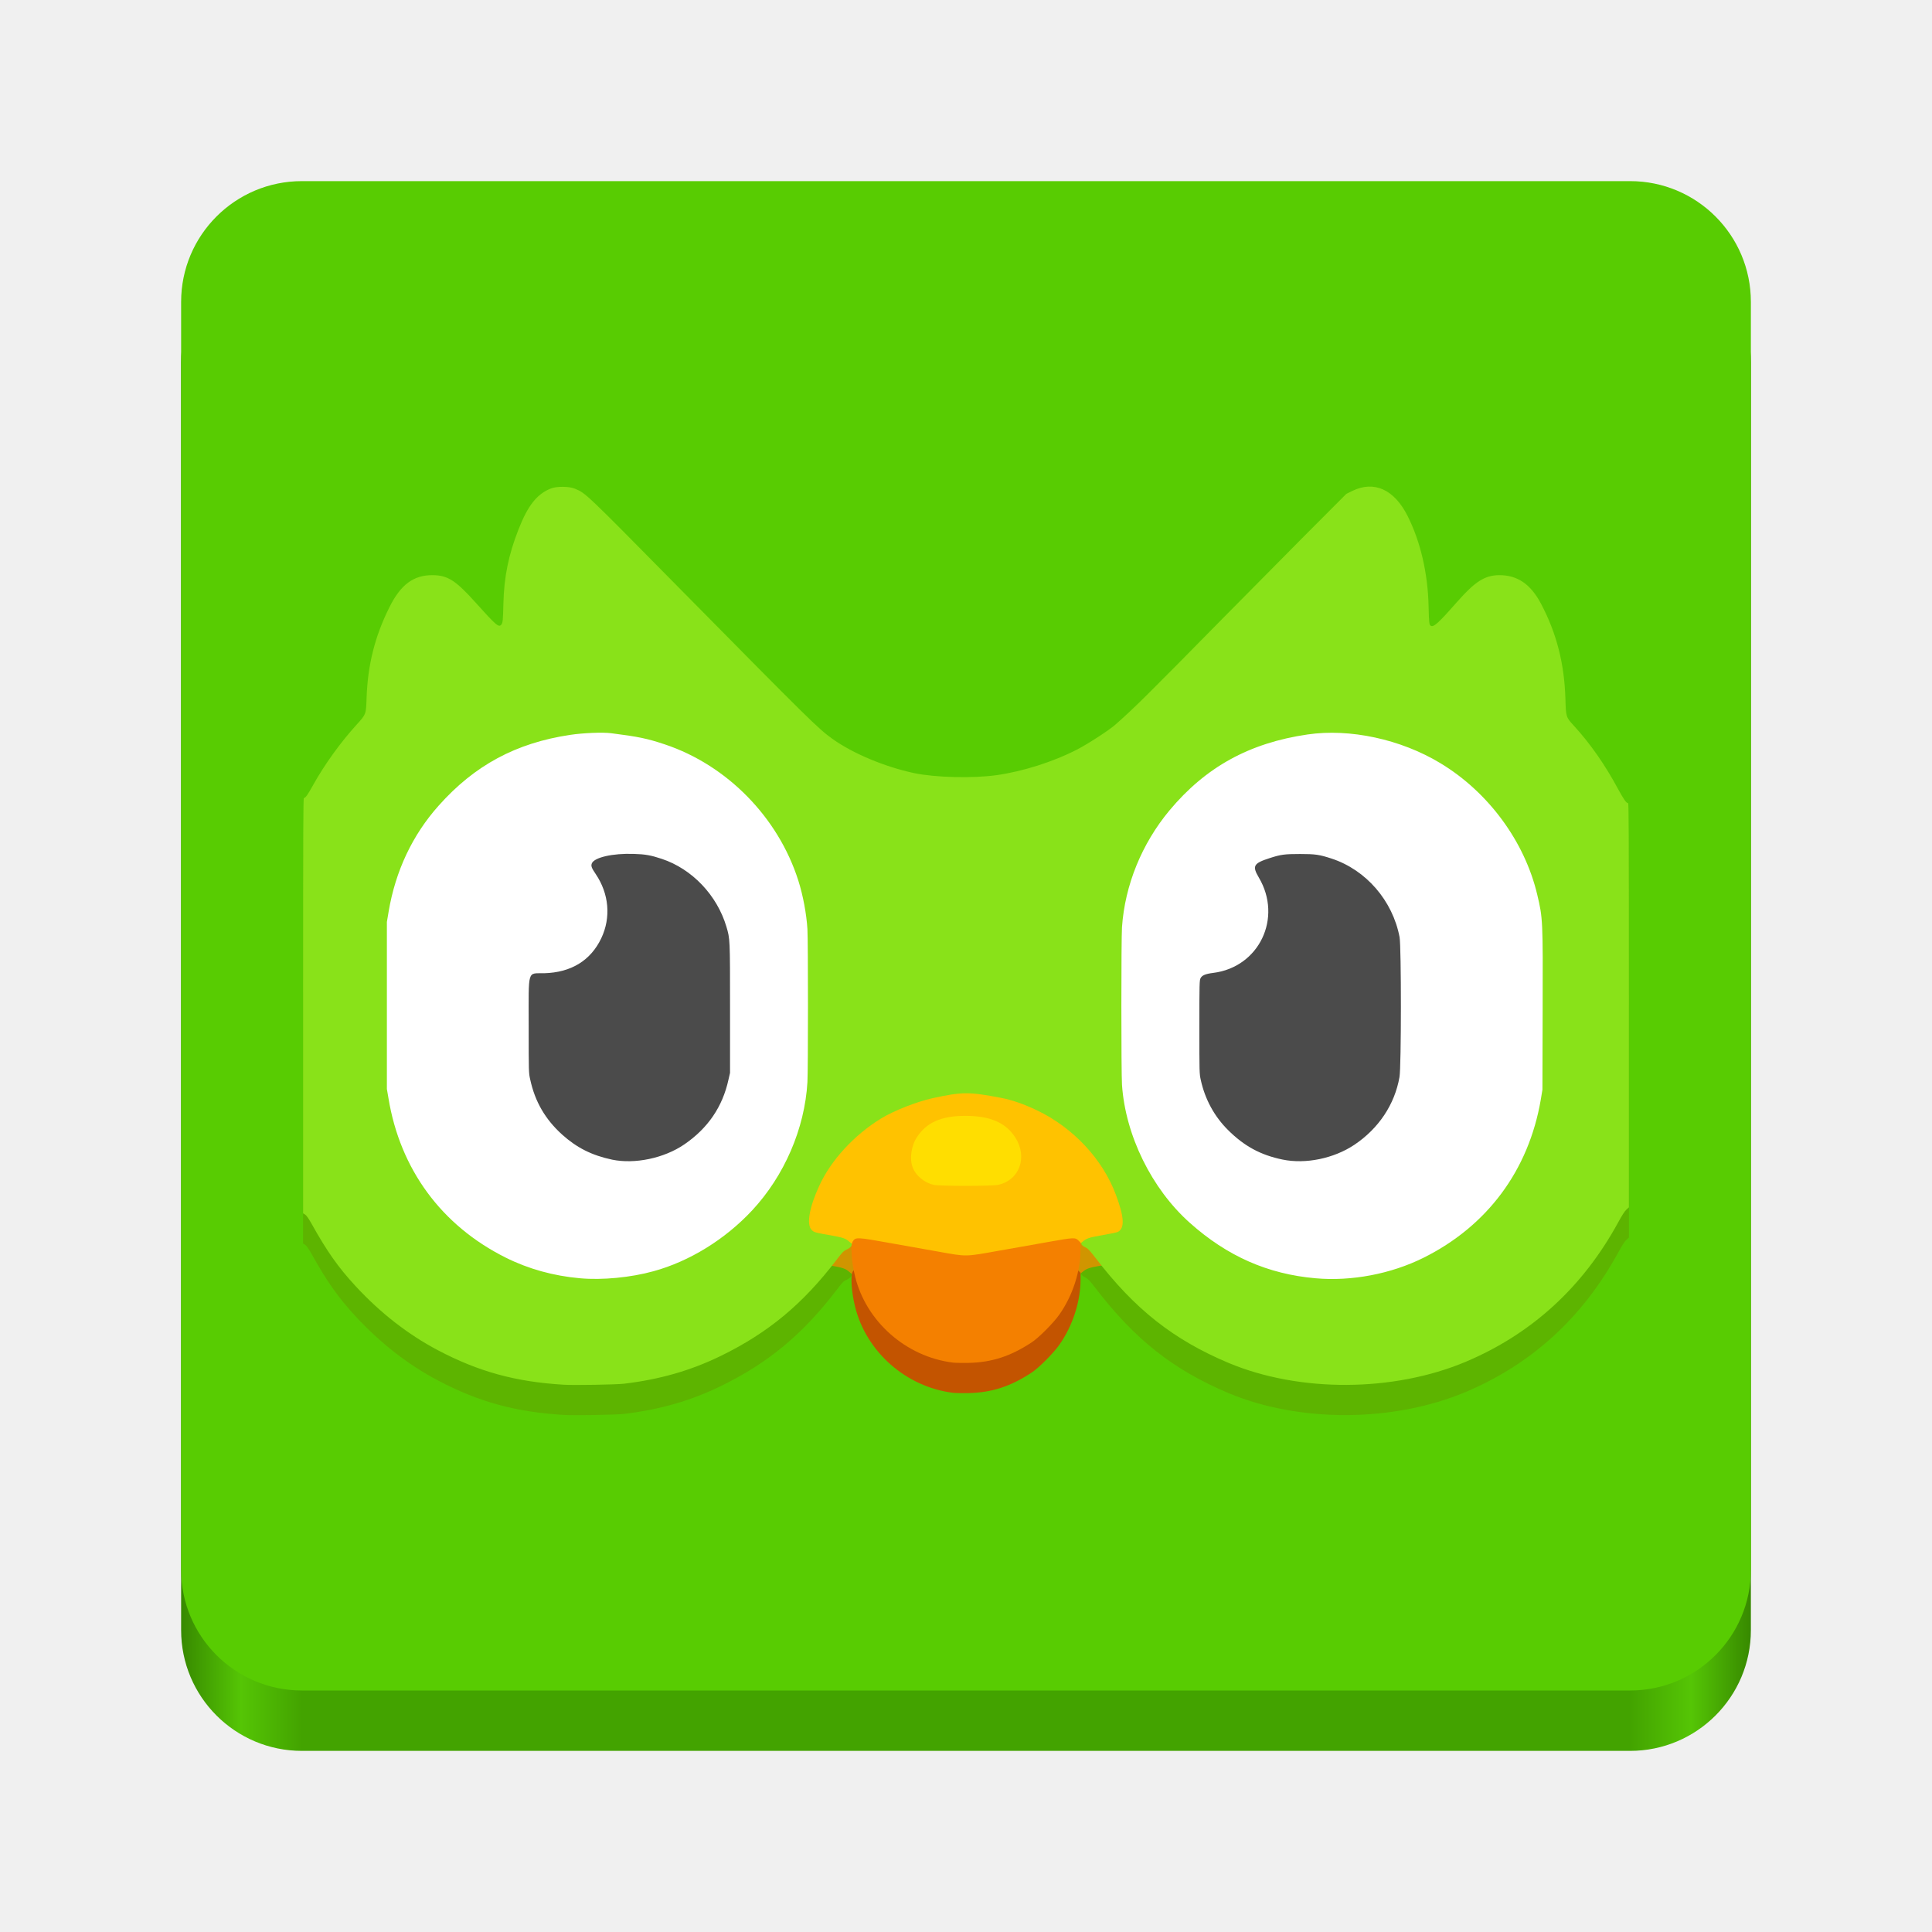
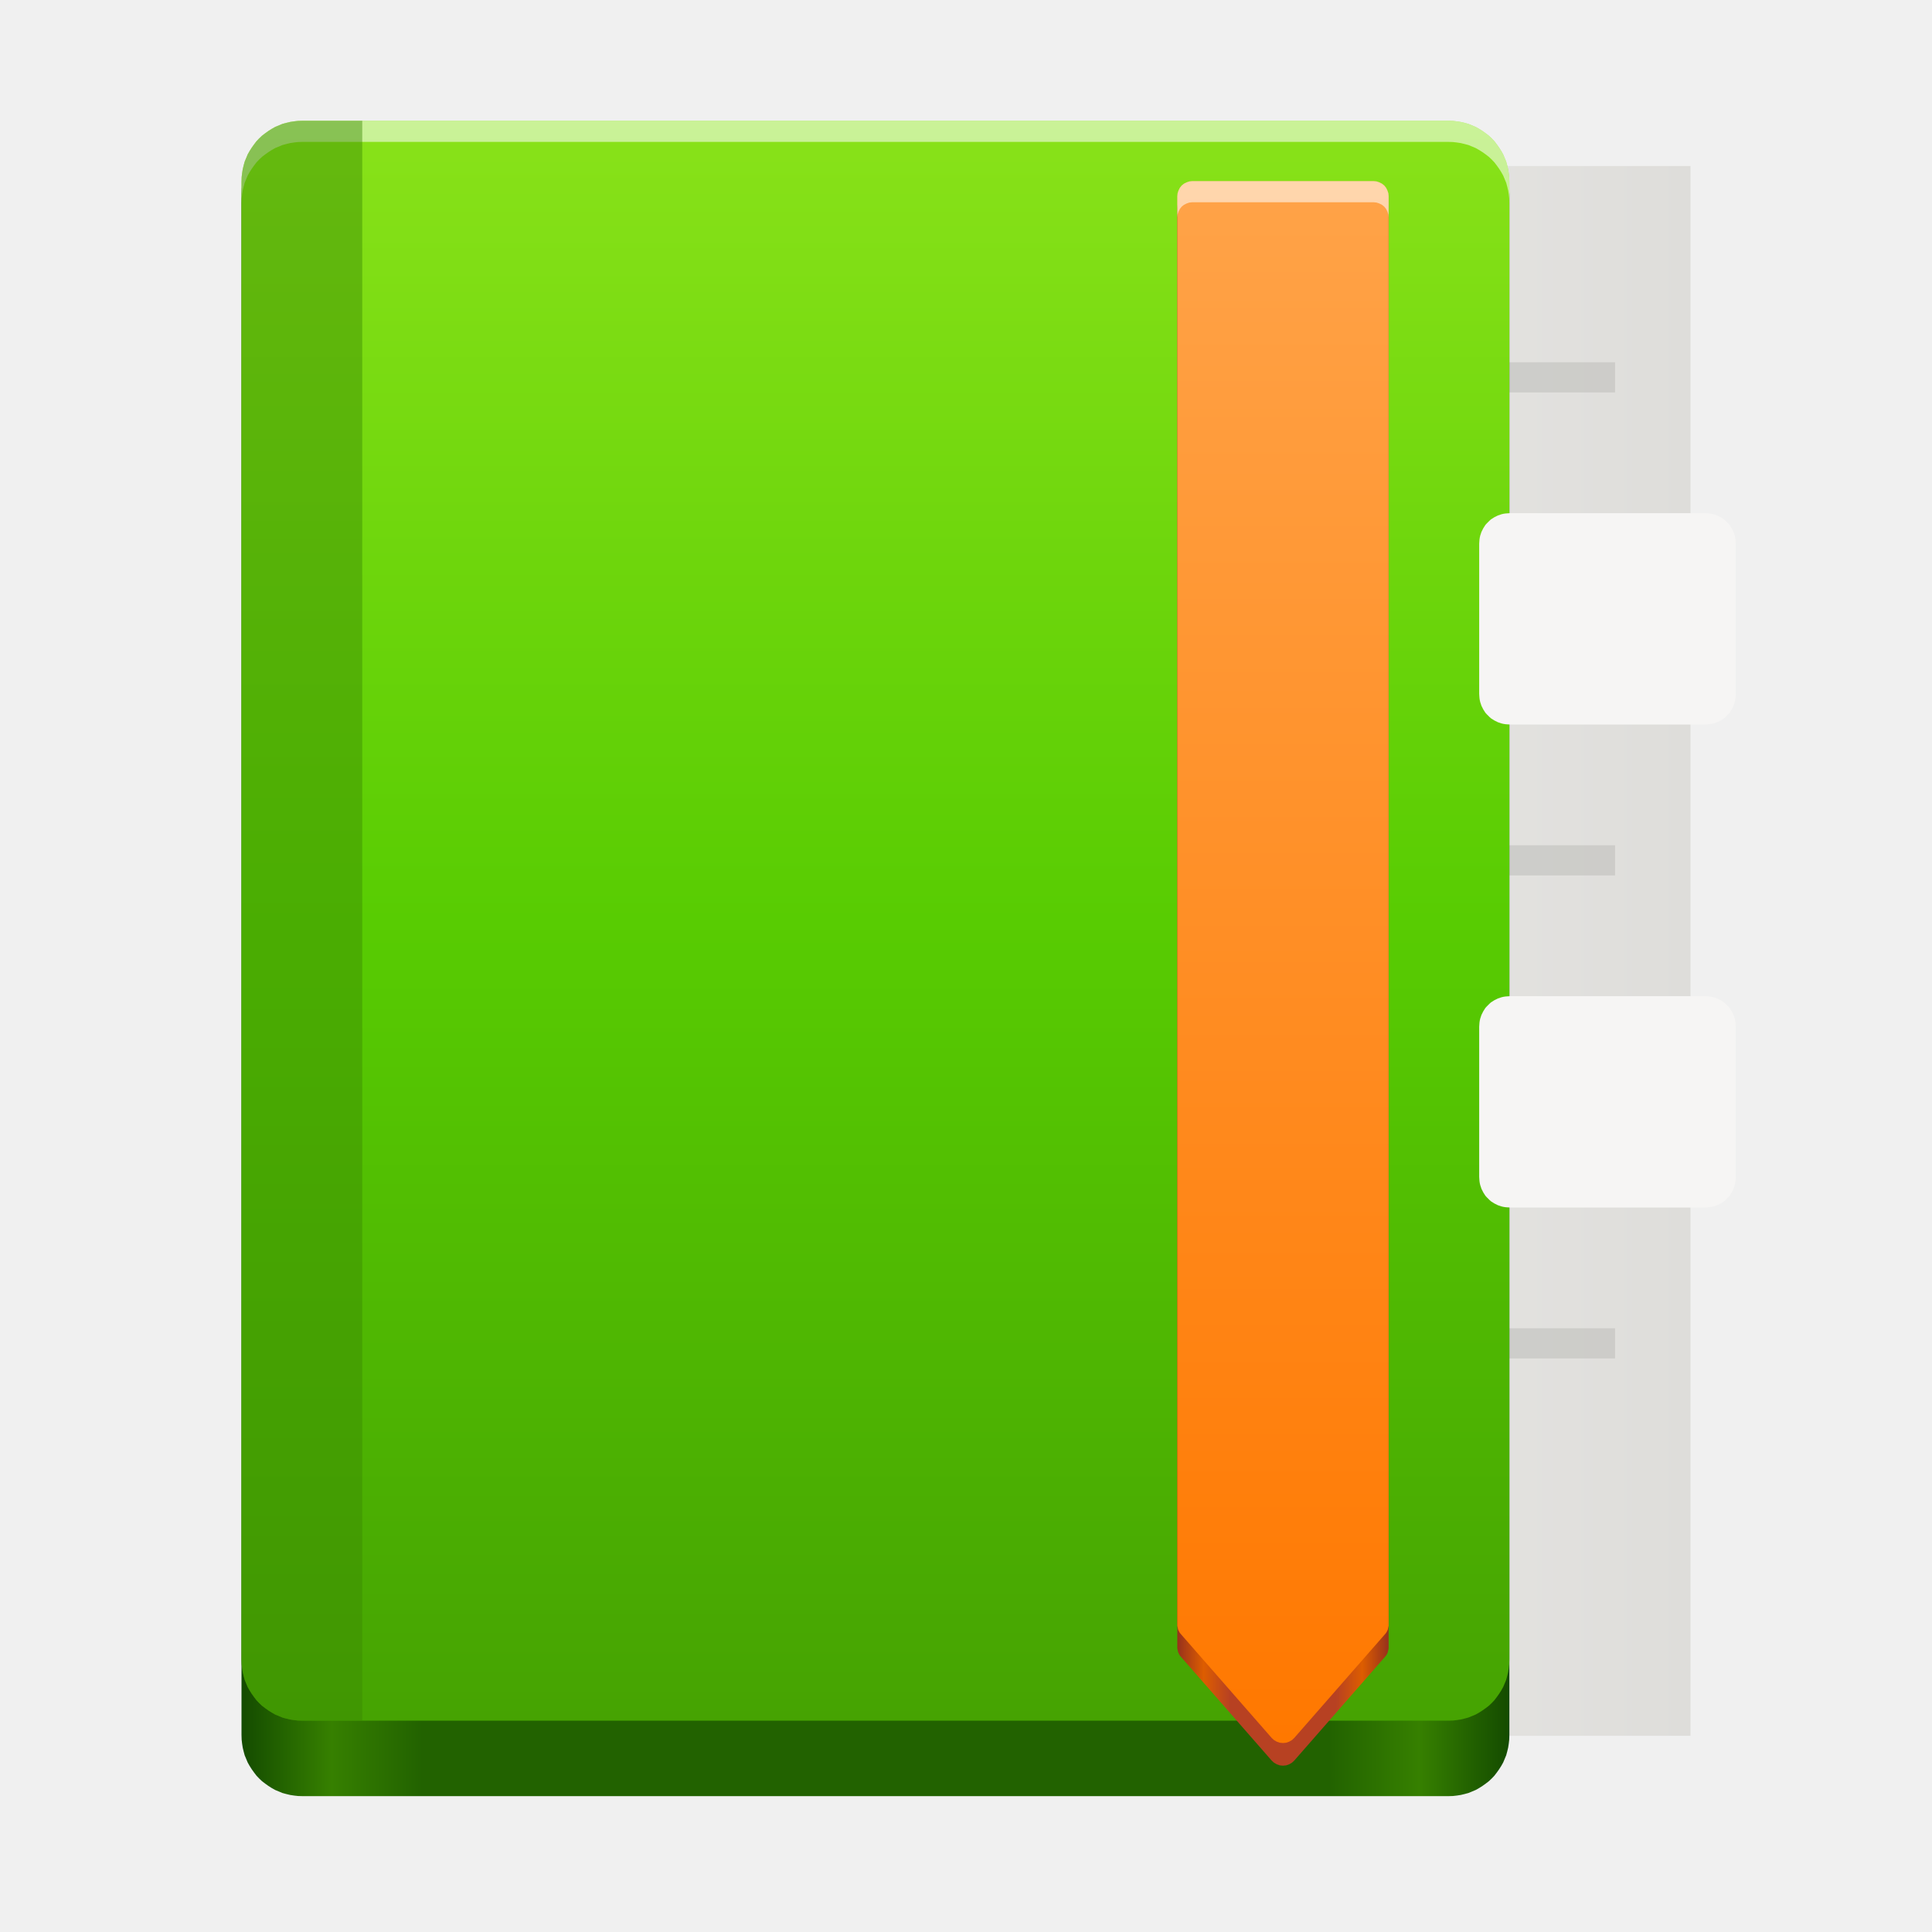
<svg xmlns="http://www.w3.org/2000/svg" width="128" height="128" viewBox="0 0 128 128">
  <defs>
-     <linearGradient id="g1" gradientUnits="userSpaceOnUse" x1="12" y1="0" x2="116" y2="0">
-       <stop offset="0" stop-color="#378900" />
-       <stop offset="0.038" stop-color="#55c505" />
-       <stop offset="0.077" stop-color="#43a300" />
-       <stop offset="0.923" stop-color="#43a300" />
-       <stop offset="0.962" stop-color="#55c505" />
-       <stop offset="1" stop-color="#378900" />
+     <linearGradient id="g1" gradientUnits="userSpaceOnUse" x1="16" y1="0" x2="112" y2="0">
+       <stop offset="0" stop-color="#ffffff" />
+       <stop offset="1" stop-color="#deddda" />
+     </linearGradient>
+     <linearGradient id="g2" gradientUnits="userSpaceOnUse" x1="16" y1="0" x2="100" y2="0">
+       <stop offset="0" stop-color="#144b00" />
+       <stop offset="0.071" stop-color="#368000" />
+       <stop offset="0.143" stop-color="#226200" />
+       <stop offset="0.857" stop-color="#226200" />
+       <stop offset="0.929" stop-color="#368000" />
+       <stop offset="1" stop-color="#144b00" />
+     </linearGradient>
+     <linearGradient id="g3" gradientUnits="userSpaceOnUse" x1="0" y1="8" x2="0" y2="114">
+       <stop offset="0" stop-color="#89e219" />
+       <stop offset="0.5" stop-color="#58cc02" />
+       <stop offset="1" stop-color="#46a302" />
+     </linearGradient>
+     <linearGradient id="g4" gradientUnits="userSpaceOnUse" x1="78" y1="0" x2="92" y2="0">
+       <stop offset="0" stop-color="#97311c" />
+       <stop offset="0.125" stop-color="#dd5d00" />
+       <stop offset="0.25" stop-color="#b74122" />
+       <stop offset="0.75" stop-color="#b74122" />
+       <stop offset="0.875" stop-color="#dd5d00" />
+       <stop offset="1" stop-color="#97311c" />
+     </linearGradient>
+     <linearGradient id="g5" gradientUnits="userSpaceOnUse" x1="0" y1="12" x2="0" y2="115.481">
+       <stop offset="0" stop-color="#ffa348" />
+       <stop offset="1" stop-color="#ff7800" />
    </linearGradient>
  </defs>
-   <g id="plate">
-     <path id="plate-chin" d="M20 16H108A8 8 0 0 1 116 24V108A8 8 0 0 1 108 116H20A8 8 0 0 1 12 108V24A8 8 0 0 1 20 16Z" fill="url(#g1)" />
-     <path id="plate-face" d="M20 12H108A8 8 0 0 1 116 20V104A8 8 0 0 1 108 112H20A8 8 0 0 1 12 104V20A8 8 0 0 1 20 12Z" fill="#58cc02" />
-   </g>
-   <g id="mark">
-     <path id="mark-0-side" d="M37.367 93.743C34.155 93.551 31.712 92.879 29.001 91.451C27.018 90.401 25.213 88.994 23.566 87.217C22.413 85.968 21.672 84.925 20.629 83.052C20.444 82.722 20.306 82.53 20.217 82.468L20.08 82.386L20.08 68.627C20.08 57.228 20.087 54.867 20.135 54.867C20.238 54.867 20.368 54.689 20.746 54.009C21.507 52.644 22.571 51.168 23.635 50.002C24.252 49.322 24.252 49.322 24.287 48.245C24.362 46.049 24.836 44.162 25.796 42.24C26.544 40.73 27.395 40.099 28.658 40.106C29.66 40.113 30.188 40.449 31.506 41.918C32.892 43.462 33.043 43.585 33.215 43.379C33.311 43.256 33.325 43.098 33.352 41.979C33.393 40.23 33.695 38.734 34.354 37.073C34.972 35.488 35.576 34.726 36.502 34.362C36.886 34.211 37.71 34.218 38.087 34.376C38.815 34.685 38.691 34.561 45.08 41.039C53.658 49.734 54.2 50.269 55.147 50.949C56.506 51.923 58.627 52.808 60.562 53.22C61.969 53.515 64.432 53.577 66.018 53.357C67.768 53.11 69.785 52.472 71.377 51.649C72.105 51.271 73.477 50.379 73.889 50.015C75.152 48.904 75.92 48.142 81.074 42.906C82.405 41.554 84.78 39.159 86.344 37.581L89.199 34.719L89.59 34.527C91.038 33.82 92.376 34.424 93.262 36.194C94.113 37.883 94.6 39.989 94.648 42.172C94.675 43.311 94.689 43.4 94.799 43.462C94.991 43.565 95.32 43.263 96.563 41.849C97.729 40.525 98.381 40.113 99.321 40.106C100.536 40.099 101.414 40.703 102.101 42.007C103.13 43.956 103.645 45.98 103.713 48.307C103.748 49.508 103.748 49.508 104.283 50.091C105.367 51.278 106.335 52.664 107.199 54.27C107.577 54.963 107.748 55.21 107.865 55.21C107.913 55.21 107.92 57.578 107.92 68.599L107.92 81.988L107.748 82.146C107.639 82.242 107.453 82.537 107.213 82.976C104.873 87.272 101.483 90.374 97.112 92.22C92.322 94.237 86.09 94.265 81.39 92.295C77.725 90.751 75.165 88.727 72.551 85.302C72.235 84.891 72.084 84.726 71.954 84.664C71.693 84.527 71.631 84.472 71.631 84.314C71.631 84.005 71.851 83.882 72.66 83.731C73.957 83.498 74.047 83.463 74.177 83.216C74.287 83.017 74.253 82.695 74.06 82.043C73.1 78.79 70.897 76.477 67.617 75.269C66.505 74.858 65.112 74.631 63.89 74.652C62.353 74.686 60.644 75.132 59.045 75.908C56.458 77.164 54.303 79.847 53.816 82.413C53.631 83.374 53.713 83.443 55.25 83.717C56.184 83.875 56.383 83.978 56.438 84.307C56.472 84.52 56.376 84.65 56.088 84.788C55.882 84.884 55.806 84.966 55.408 85.488C53.171 88.411 50.893 90.298 47.763 91.829C45.766 92.803 43.714 93.393 41.34 93.675C40.812 93.736 38.019 93.784 37.367 93.743M40.606 86.435C43.083 86.222 45.108 85.522 47.18 84.177C50.666 81.912 52.993 77.891 53.233 73.698C53.288 72.84 53.288 64.399 53.24 63.555C53.178 62.553 52.945 61.325 52.636 60.337C51.318 56.199 48.12 52.939 44.051 51.573C42.877 51.182 42.287 51.059 40.496 50.832C39.178 50.667 36.948 50.969 35.157 51.553C30.326 53.138 26.874 57.221 26.009 62.395L25.893 63.082L25.893 68.62L25.893 74.151L25.989 74.748C26.682 78.982 28.939 82.393 32.405 84.458C34.141 85.488 35.479 85.982 37.346 86.284C38.52 86.476 39.576 86.524 40.606 86.435M89.309 86.435C91.148 86.277 92.781 85.838 94.298 85.083C98.429 83.024 101.023 79.497 101.819 74.858L101.936 74.192L101.95 68.935C101.963 63.487 101.956 63.274 101.785 62.224C101.119 58.285 98.8 54.854 95.417 52.815C92.809 51.237 89.426 50.51 86.626 50.914C83.448 51.381 81.081 52.472 78.885 54.476C76.449 56.713 74.822 60.096 74.596 63.425C74.541 64.207 74.541 73.06 74.596 73.87C74.781 76.663 75.996 79.572 77.903 81.789C79.55 83.71 82.055 85.289 84.526 85.968C86.035 86.38 87.882 86.558 89.309 86.435" fill="#5db400" fill-rule="evenodd" />
-     <path id="mark-1-side" d="M38.437 86.689C36.66 86.531 35.006 86.071 33.496 85.316C29.241 83.189 26.503 79.456 25.735 74.748L25.632 74.151L25.632 68.62L25.632 63.082L25.748 62.395C26.201 59.705 27.327 57.317 29.063 55.375C31.444 52.699 34.189 51.223 37.772 50.688C38.629 50.558 39.933 50.503 40.496 50.578C42.287 50.805 42.877 50.928 44.051 51.319C48.175 52.699 51.558 56.151 52.89 60.337C53.205 61.325 53.432 62.553 53.494 63.555C53.542 64.399 53.542 72.84 53.494 73.698C53.315 76.779 51.963 79.902 49.829 82.194C48.038 84.115 45.677 85.57 43.296 86.222C41.786 86.641 39.899 86.819 38.437 86.689M87.161 86.689C83.997 86.414 81.307 85.227 78.83 83.017C76.298 80.759 74.561 77.218 74.335 73.87C74.28 73.06 74.28 64.207 74.335 63.425C74.527 60.645 75.646 57.9 77.471 55.704C79.88 52.815 82.776 51.223 86.626 50.661C89.426 50.249 92.802 50.976 95.417 52.555C98.601 54.469 101.016 57.749 101.847 61.277C102.217 62.828 102.224 62.965 102.204 68.935L102.19 74.192L102.08 74.858C101.277 79.538 98.539 83.23 94.298 85.337C92.157 86.4 89.542 86.901 87.161 86.689M42.754 78.584C45.526 78.056 47.413 76.237 48.01 73.526L48.106 73.08L48.106 68.812C48.106 64.18 48.113 64.214 47.866 63.397C47.269 61.373 45.773 59.801 43.845 59.156C43.001 58.875 42.74 58.841 41.697 58.841C40.4 58.841 39.686 58.998 39.556 59.328C39.494 59.479 39.515 59.534 39.913 60.213C40.908 61.922 40.613 64.036 39.171 65.449C38.362 66.252 37.367 66.684 36.227 66.733C35.596 66.767 35.459 66.801 35.356 66.98C35.287 67.103 35.287 67.35 35.287 70.095C35.287 73.039 35.287 73.08 35.383 73.526C35.747 75.18 36.653 76.566 37.984 77.513C39.316 78.447 41.23 78.879 42.754 78.584M87.188 78.584C88.643 78.303 89.721 77.747 90.723 76.745C91.642 75.832 92.232 74.686 92.466 73.355C92.582 72.675 92.589 64.729 92.466 64.09C92.02 61.737 90.407 59.849 88.225 59.143C87.408 58.875 87.154 58.841 86.132 58.841C85.102 58.841 84.855 58.868 84.162 59.101C83.359 59.362 83.297 59.493 83.695 60.193C84.704 61.984 84.402 64.049 82.913 65.484C82.158 66.211 81.52 66.513 80.25 66.753C79.955 66.808 79.804 66.932 79.743 67.179C79.708 67.309 79.695 68.187 79.708 70.26C79.722 73.06 79.729 73.176 79.818 73.581C80.408 76.196 82.282 78.008 84.972 78.563C85.644 78.708 86.53 78.714 87.188 78.584" fill="#deddda" fill-rule="evenodd" />
-     <path id="mark-2-side" d="M40.558 78.831C39.206 78.543 38.224 78.049 37.236 77.164C36.125 76.155 35.445 74.988 35.129 73.526C35.027 73.08 35.027 73.046 35.027 69.965C35.027 66.142 34.917 66.506 36.056 66.479C37.84 66.431 39.137 65.635 39.837 64.159C40.489 62.78 40.352 61.215 39.46 59.897C39.185 59.493 39.144 59.369 39.213 59.197C39.377 58.806 40.599 58.525 41.978 58.573C42.747 58.594 43.124 58.662 43.845 58.902C45.849 59.568 47.503 61.304 48.127 63.397C48.367 64.214 48.367 64.18 48.367 68.812L48.367 73.08L48.264 73.526C47.873 75.324 46.899 76.752 45.334 77.822C43.996 78.735 42.067 79.14 40.558 78.831M84.972 78.824C83.51 78.522 82.426 77.932 81.348 76.855C80.449 75.956 79.839 74.837 79.557 73.561C79.461 73.128 79.461 73.073 79.461 70.033C79.461 67.124 79.468 66.938 79.544 66.801C79.64 66.616 79.873 66.52 80.374 66.458C83.421 66.081 84.986 62.814 83.4 60.138C82.947 59.369 83.043 59.197 84.135 58.847C84.862 58.614 85.102 58.58 86.132 58.58C87.154 58.58 87.415 58.621 88.218 58.882C90.503 59.63 92.267 61.668 92.726 64.09C92.843 64.729 92.843 72.675 92.72 73.355C92.404 75.173 91.34 76.765 89.734 77.843C88.369 78.756 86.495 79.14 84.972 78.824" fill="#3b3b3b" fill-rule="evenodd" />
-     <path id="mark-3-side" d="M63.575 85.419C63.513 85.412 62.868 85.302 62.133 85.172C61.406 85.042 60.582 84.898 60.308 84.85C60.04 84.801 59.382 84.692 58.853 84.596C58.002 84.445 57.659 84.383 57.213 84.314C57.151 84.307 56.987 84.328 56.849 84.362C56.506 84.458 56.472 84.451 56.259 84.259C56.046 84.06 55.827 83.985 55.161 83.868C53.96 83.655 53.926 83.649 53.761 83.47C53.425 83.113 53.624 81.974 54.269 80.581C55.044 78.872 56.582 77.205 58.366 76.107C59.203 75.592 60.754 74.981 61.797 74.755C63.753 74.329 64.192 74.329 66.313 74.734C67.068 74.878 67.809 75.139 68.721 75.571C71.096 76.711 73.052 78.797 73.923 81.137C74.486 82.626 74.527 83.367 74.067 83.614C73.985 83.655 73.669 83.724 72.839 83.868C72.173 83.985 71.967 84.053 71.734 84.259C71.521 84.445 71.494 84.445 71.096 84.342C71.007 84.314 70.849 84.307 70.753 84.321C70.533 84.355 67.713 84.843 66.573 85.049C64.508 85.426 63.973 85.488 63.575 85.419M66.368 80.183C67.28 79.874 67.644 78.913 67.239 77.843C66.793 76.656 65.702 76.141 63.753 76.196C62.525 76.23 61.831 76.464 61.296 76.999C60.507 77.802 60.37 79.078 61.001 79.764C61.468 80.272 61.632 80.3 64.11 80.293C66.024 80.279 66.086 80.279 66.368 80.183" fill="#d09500" fill-rule="evenodd" />
-     <path id="mark-4-side" d="M63.128 92.275C60.02 91.884 57.385 89.557 56.65 86.565C56.41 85.604 56.341 84.513 56.492 84.259C56.685 83.951 56.726 83.951 59.086 84.376C59.464 84.445 60.006 84.541 60.287 84.589C60.576 84.644 61.406 84.788 62.133 84.918C64.11 85.268 63.87 85.275 66.251 84.85C66.772 84.753 67.418 84.644 67.692 84.596C67.96 84.548 68.783 84.403 69.511 84.273C71.123 83.985 71.247 83.978 71.446 84.184L71.59 84.328L71.59 84.76C71.59 86.229 71.068 87.842 70.183 89.097C69.799 89.646 68.811 90.641 68.33 90.95C66.937 91.863 65.702 92.261 64.172 92.295C63.76 92.302 63.286 92.295 63.128 92.275" fill="#c35400" fill-rule="evenodd" />
-     <path id="mark-5-side" d="M61.859 80.499C61.262 80.368 60.685 79.902 60.48 79.373C60.246 78.804 60.363 77.932 60.747 77.342C61.379 76.367 62.367 75.928 63.959 75.928C65.592 75.928 66.628 76.374 67.26 77.349C68.104 78.66 67.548 80.197 66.121 80.499C65.702 80.588 62.271 80.588 61.859 80.499" fill="#d1b000" fill-rule="evenodd" />
-     <path id="mark-0-face" d="M 37.367,91.743 C 34.155,91.551 31.712,90.879 29.001,89.451 C 27.018,88.401 25.213,86.994 23.566,85.217 C 22.413,83.968 21.672,82.925 20.629,81.052 C 20.444,80.722 20.306,80.53 20.217,80.468 L 20.08,80.386 L 20.08,66.627 C 20.08,55.228 20.087,52.867 20.135,52.867 C 20.238,52.867 20.368,52.689 20.746,52.009 C 21.507,50.644 22.571,49.168 23.635,48.002 C 24.252,47.322 24.252,47.322 24.287,46.245 C 24.362,44.049 24.836,42.162 25.796,40.24 C 26.544,38.73 27.395,38.099 28.658,38.106 C 29.66,38.113 30.188,38.449 31.506,39.918 C 32.892,41.462 33.043,41.585 33.215,41.379 C 33.311,41.256 33.325,41.098 33.352,39.979 C 33.393,38.23 33.695,36.734 34.354,35.073 C 34.972,33.488 35.576,32.726 36.502,32.362 C 36.886,32.211 37.71,32.218 38.087,32.376 C 38.815,32.685 38.691,32.561 45.08,39.039 C 53.658,47.734 54.2,48.269 55.147,48.949 C 56.506,49.923 58.627,50.808 60.562,51.22 C 61.969,51.515 64.432,51.577 66.018,51.357 C 67.768,51.11 69.785,50.472 71.377,49.649 C 72.105,49.271 73.477,48.379 73.889,48.015 C 75.152,46.904 75.92,46.142 81.074,40.906 C 82.405,39.554 84.78,37.159 86.344,35.581 L 89.199,32.719 L 89.59,32.527 C 91.038,31.82 92.376,32.424 93.262,34.194 C 94.113,35.883 94.6,37.989 94.648,40.172 C 94.675,41.311 94.689,41.4 94.799,41.462 C 94.991,41.565 95.32,41.263 96.563,39.849 C 97.729,38.525 98.381,38.113 99.321,38.106 C 100.536,38.099 101.414,38.703 102.101,40.007 C 103.13,41.956 103.645,43.98 103.713,46.307 C 103.748,47.508 103.748,47.508 104.283,48.091 C 105.367,49.278 106.335,50.664 107.199,52.27 C 107.577,52.963 107.748,53.21 107.865,53.21 C 107.913,53.21 107.92,55.578 107.92,66.599 L 107.92,79.988 L 107.748,80.146 C 107.639,80.242 107.453,80.537 107.213,80.976 C 104.873,85.272 101.483,88.374 97.112,90.22 C 92.322,92.237 86.09,92.265 81.39,90.295 C 77.725,88.751 75.165,86.727 72.551,83.302 C 72.235,82.891 72.084,82.726 71.954,82.664 C 71.693,82.527 71.631,82.472 71.631,82.314 C 71.631,82.005 71.851,81.882 72.66,81.731 C 73.957,81.498 74.047,81.463 74.177,81.216 C 74.287,81.017 74.253,80.695 74.06,80.043 C 73.1,76.79 70.897,74.477 67.617,73.269 C 66.505,72.858 65.112,72.631 63.89,72.652 C 62.353,72.686 60.644,73.132 59.045,73.908 C 56.458,75.164 54.303,77.847 53.816,80.413 C 53.631,81.374 53.713,81.443 55.25,81.717 C 56.184,81.875 56.383,81.978 56.438,82.307 C 56.472,82.52 56.376,82.65 56.088,82.788 C 55.882,82.884 55.806,82.966 55.408,83.488 C 53.171,86.411 50.893,88.298 47.763,89.829 C 45.766,90.803 43.714,91.393 41.34,91.675 C 40.812,91.736 38.019,91.784 37.367,91.743 M 40.606,84.435 C 43.083,84.222 45.108,83.522 47.18,82.177 C 50.666,79.912 52.993,75.891 53.233,71.698 C 53.288,70.84 53.288,62.399 53.24,61.555 C 53.178,60.553 52.945,59.325 52.636,58.337 C 51.318,54.199 48.12,50.939 44.051,49.573 C 42.877,49.182 42.287,49.059 40.496,48.832 C 39.178,48.667 36.948,48.969 35.157,49.553 C 30.326,51.138 26.874,55.221 26.009,60.395 L 25.893,61.082 L 25.893,66.62 L 25.893,72.151 L 25.989,72.748 C 26.682,76.982 28.939,80.393 32.405,82.458 C 34.141,83.488 35.479,83.982 37.346,84.284 C 38.52,84.476 39.576,84.524 40.606,84.435 M 89.309,84.435 C 91.148,84.277 92.781,83.838 94.298,83.083 C 98.429,81.024 101.023,77.497 101.819,72.858 L 101.936,72.192 L 101.95,66.935 C 101.963,61.487 101.956,61.274 101.785,60.224 C 101.119,56.285 98.8,52.854 95.417,50.815 C 92.809,49.237 89.426,48.51 86.626,48.914 C 83.448,49.381 81.081,50.472 78.885,52.476 C 76.449,54.713 74.822,58.096 74.596,61.425 C 74.541,62.207 74.541,71.06 74.596,71.87 C 74.781,74.663 75.996,77.572 77.903,79.789 C 79.55,81.71 82.055,83.289 84.526,83.968 C 86.035,84.38 87.882,84.558 89.309,84.435" fill="#89e219" fill-rule="evenodd" />
-     <path id="mark-1-face" d="M 38.437,84.689 C 36.66,84.531 35.006,84.071 33.496,83.316 C 29.241,81.189 26.503,77.456 25.735,72.748 L 25.632,72.151 L 25.632,66.62 L 25.632,61.082 L 25.748,60.395 C 26.201,57.705 27.327,55.317 29.063,53.375 C 31.444,50.699 34.189,49.223 37.772,48.688 C 38.629,48.558 39.933,48.503 40.496,48.578 C 42.287,48.805 42.877,48.928 44.051,49.319 C 48.175,50.699 51.558,54.151 52.89,58.337 C 53.205,59.325 53.432,60.553 53.494,61.555 C 53.542,62.399 53.542,70.84 53.494,71.698 C 53.315,74.779 51.963,77.902 49.829,80.194 C 48.038,82.115 45.677,83.57 43.296,84.222 C 41.786,84.641 39.899,84.819 38.437,84.689 M 87.161,84.689 C 83.997,84.414 81.307,83.227 78.83,81.017 C 76.298,78.759 74.561,75.218 74.335,71.87 C 74.28,71.06 74.28,62.207 74.335,61.425 C 74.527,58.645 75.646,55.9 77.471,53.704 C 79.88,50.815 82.776,49.223 86.626,48.661 C 89.426,48.249 92.802,48.976 95.417,50.555 C 98.601,52.469 101.016,55.749 101.847,59.277 C 102.217,60.828 102.224,60.965 102.204,66.935 L 102.19,72.192 L 102.08,72.858 C 101.277,77.538 98.539,81.23 94.298,83.337 C 92.157,84.4 89.542,84.901 87.161,84.689 M 42.754,76.584 C 45.526,76.056 47.413,74.237 48.01,71.526 L 48.106,71.08 L 48.106,66.812 C 48.106,62.18 48.113,62.214 47.866,61.397 C 47.269,59.373 45.773,57.801 43.845,57.156 C 43.001,56.875 42.74,56.841 41.697,56.841 C 40.4,56.841 39.686,56.998 39.556,57.328 C 39.494,57.479 39.515,57.534 39.913,58.213 C 40.908,59.922 40.613,62.036 39.171,63.449 C 38.362,64.252 37.367,64.684 36.227,64.733 C 35.596,64.767 35.459,64.801 35.356,64.98 C 35.287,65.103 35.287,65.35 35.287,68.095 C 35.287,71.039 35.287,71.08 35.383,71.526 C 35.747,73.18 36.653,74.566 37.984,75.513 C 39.316,76.447 41.23,76.879 42.754,76.584 M 87.188,76.584 C 88.643,76.303 89.721,75.747 90.723,74.745 C 91.642,73.832 92.232,72.686 92.466,71.355 C 92.582,70.675 92.589,62.729 92.466,62.09 C 92.02,59.737 90.407,57.849 88.225,57.143 C 87.408,56.875 87.154,56.841 86.132,56.841 C 85.102,56.841 84.855,56.868 84.162,57.101 C 83.359,57.362 83.297,57.493 83.695,58.193 C 84.704,59.984 84.402,62.049 82.913,63.484 C 82.158,64.211 81.52,64.513 80.25,64.753 C 79.955,64.808 79.804,64.932 79.743,65.179 C 79.708,65.309 79.695,66.187 79.708,68.26 C 79.722,71.06 79.729,71.176 79.818,71.581 C 80.408,74.196 82.282,76.008 84.972,76.563 C 85.644,76.708 86.53,76.714 87.188,76.584" fill="#ffffff" fill-rule="evenodd" />
-     <path id="mark-2-face" d="M 40.558,76.831 C 39.206,76.543 38.224,76.049 37.236,75.164 C 36.125,74.155 35.445,72.988 35.129,71.526 C 35.027,71.08 35.027,71.046 35.027,67.965 C 35.027,64.142 34.917,64.506 36.056,64.479 C 37.84,64.431 39.137,63.635 39.837,62.159 C 40.489,60.78 40.352,59.215 39.46,57.897 C 39.185,57.493 39.144,57.369 39.213,57.197 C 39.377,56.806 40.599,56.525 41.978,56.573 C 42.747,56.594 43.124,56.662 43.845,56.902 C 45.849,57.568 47.503,59.304 48.127,61.397 C 48.367,62.214 48.367,62.18 48.367,66.812 L 48.367,71.08 L 48.264,71.526 C 47.873,73.324 46.899,74.752 45.334,75.822 C 43.996,76.735 42.067,77.14 40.558,76.831 M 84.972,76.824 C 83.51,76.522 82.426,75.932 81.348,74.855 C 80.449,73.956 79.839,72.837 79.557,71.561 C 79.461,71.128 79.461,71.073 79.461,68.033 C 79.461,65.124 79.468,64.938 79.544,64.801 C 79.64,64.616 79.873,64.52 80.374,64.458 C 83.421,64.081 84.986,60.814 83.4,58.138 C 82.947,57.369 83.043,57.197 84.135,56.847 C 84.862,56.614 85.102,56.58 86.132,56.58 C 87.154,56.58 87.415,56.621 88.218,56.882 C 90.503,57.63 92.267,59.668 92.726,62.09 C 92.843,62.729 92.843,70.675 92.72,71.355 C 92.404,73.173 91.34,74.765 89.734,75.843 C 88.369,76.756 86.495,77.14 84.972,76.824" fill="#4b4b4b" fill-rule="evenodd" />
-     <path id="mark-3-face" d="M 63.575,83.419 C 63.513,83.412 62.868,83.302 62.133,83.172 C 61.406,83.042 60.582,82.898 60.308,82.85 C 60.04,82.801 59.382,82.692 58.853,82.596 C 58.002,82.445 57.659,82.383 57.213,82.314 C 57.151,82.307 56.987,82.328 56.849,82.362 C 56.506,82.458 56.472,82.451 56.259,82.259 C 56.046,82.06 55.827,81.985 55.161,81.868 C 53.96,81.655 53.926,81.649 53.761,81.47 C 53.425,81.113 53.624,79.974 54.269,78.581 C 55.044,76.872 56.582,75.205 58.366,74.107 C 59.203,73.592 60.754,72.981 61.797,72.755 C 63.753,72.329 64.192,72.329 66.313,72.734 C 67.068,72.878 67.809,73.139 68.721,73.571 C 71.096,74.711 73.052,76.797 73.923,79.137 C 74.486,80.626 74.527,81.367 74.067,81.614 C 73.985,81.655 73.669,81.724 72.839,81.868 C 72.173,81.985 71.967,82.053 71.734,82.259 C 71.521,82.445 71.494,82.445 71.096,82.342 C 71.007,82.314 70.849,82.307 70.753,82.321 C 70.533,82.355 67.713,82.843 66.573,83.049 C 64.508,83.426 63.973,83.488 63.575,83.419 M 66.368,78.183 C 67.28,77.874 67.644,76.913 67.239,75.843 C 66.793,74.656 65.702,74.141 63.753,74.196 C 62.525,74.23 61.831,74.464 61.296,74.999 C 60.507,75.802 60.37,77.078 61.001,77.764 C 61.468,78.272 61.632,78.3 64.11,78.293 C 66.024,78.279 66.086,78.279 66.368,78.183" fill="#ffc200" fill-rule="evenodd" />
-     <path id="mark-4-face" d="M 63.128,90.275 C 60.02,89.884 57.385,87.557 56.65,84.565 C 56.41,83.604 56.341,82.513 56.492,82.259 C 56.685,81.951 56.726,81.951 59.086,82.376 C 59.464,82.445 60.006,82.541 60.287,82.589 C 60.576,82.644 61.406,82.788 62.133,82.918 C 64.11,83.268 63.87,83.275 66.251,82.85 C 66.772,82.753 67.418,82.644 67.692,82.596 C 67.96,82.548 68.783,82.403 69.511,82.273 C 71.123,81.985 71.247,81.978 71.446,82.184 L 71.59,82.328 L 71.59,82.76 C 71.59,84.229 71.068,85.842 70.183,87.097 C 69.799,87.646 68.811,88.641 68.33,88.95 C 66.937,89.863 65.702,90.261 64.172,90.295 C 63.76,90.302 63.286,90.295 63.128,90.275" fill="#f48000" fill-rule="evenodd" />
-     <path id="mark-5-face" d="M 61.859,78.499 C 61.262,78.368 60.685,77.902 60.48,77.373 C 60.246,76.804 60.363,75.932 60.747,75.342 C 61.379,74.367 62.367,73.928 63.959,73.928 C 65.592,73.928 66.628,74.374 67.26,75.349 C 68.104,76.66 67.548,78.197 66.121,78.499 C 65.702,78.588 62.271,78.588 61.859,78.499" fill="#ffde00" fill-rule="evenodd" />
-   </g>
+   <path id="pages" d="M112.00 11.00L112.00 115.00L36.00 115.00L36.00 11.00Z" fill="url(#g1)" />
+   <path id="page-line-0" d="M107.00 24.00L107.00 26.00L66.00 26.00L66.00 24.00Z" fill="#c0bfbc" opacity="0.6" />
+   <path id="page-line-1" d="M107.00 56.00L107.00 58.00L66.00 58.00L66.00 56.00Z" fill="#c0bfbc" opacity="0.6" />
+   <path id="page-line-2" d="M107.00 88.00L107.00 90.00L66.00 90.00L66.00 88.00Z" fill="#c0bfbc" opacity="0.6" />
+   <path id="cover-side" d="M100.00 12.87L99.99 12.54L99.96 12.28L99.92 12.02L99.86 11.77L99.79 11.51L99.69 11.27L99.59 11.03L99.46 10.80L99.32 10.58L99.17 10.37L99.01 10.16L98.83 9.97L98.64 9.79L98.43 9.63L98.22 9.48L98.00 9.34L97.77 9.21L97.53 9.11L97.29 9.01L97.03 8.94L96.78 8.88L96.52 8.84L96.26 8.81L95.93 8.80L20.07 8.80L19.74 8.81L19.48 8.84L19.22 8.88L18.97 8.94L18.71 9.01L18.47 9.11L18.23 9.21L18.00 9.34L17.78 9.48L17.57 9.63L17.36 9.79L17.17 9.97L16.99 10.16L16.83 10.37L16.68 10.58L16.54 10.80L16.41 11.03L16.31 11.27L16.21 11.51L16.14 11.77L16.08 12.02L16.04 12.28L16.01 12.54L16.00 12.87L16.00 13.33L16.00 13.80L16.00 14.27L16.00 14.73L16.00 15.20L16.00 15.67L16.00 16.13L16.00 16.60L16.00 17.07L16.00 110.73L16.00 111.20L16.00 111.67L16.00 112.13L16.00 112.60L16.00 113.07L16.00 113.53L16.00 114.00L16.00 114.47L16.00 114.93L16.01 115.26L16.04 115.52L16.08 115.78L16.14 116.03L16.21 116.29L16.31 116.53L16.41 116.77L16.54 117.00L16.68 117.22L16.83 117.43L16.99 117.64L17.17 117.83L17.36 118.01L17.57 118.17L17.78 118.32L18.00 118.46L18.23 118.59L18.47 118.69L18.71 118.79L18.97 118.86L19.22 118.92L19.48 118.96L19.74 118.99L20.07 119.00L95.93 119.00L96.26 118.99L96.52 118.96L96.78 118.92L97.03 118.86L97.29 118.79L97.53 118.69L97.77 118.59L98.00 118.46L98.22 118.32L98.43 118.17L98.64 118.01L98.83 117.83L99.01 117.64L99.17 117.43L99.32 117.22L99.46 117.00L99.59 116.77L99.69 116.53L99.79 116.29L99.86 116.03L99.92 115.78L99.96 115.52L99.99 115.26L100.00 114.93L100.00 114.47L100.00 114.00L100.00 113.53L100.00 113.07L100.00 112.60L100.00 112.13L100.00 111.67L100.00 111.20L100.00 110.73L100.00 17.07L100.00 16.60L100.00 16.13L100.00 15.67L100.00 15.20L100.00 14.73L100.00 14.27L100.00 13.80L100.00 13.33Z" fill="url(#g2)" fill-rule="evenodd" />
+   <path id="cover-face" d="M100.00 12.07L99.99 11.74L99.96 11.48L99.92 11.22L99.86 10.97L99.79 10.71L99.69 10.47L99.59 10.23L99.46 10.00L99.32 9.78L99.17 9.57L99.01 9.36L98.83 9.17L98.64 8.99L98.43 8.83L98.22 8.68L98.00 8.54L97.77 8.41L97.53 8.31L97.29 8.21L97.03 8.14L96.78 8.08L96.52 8.04L96.26 8.01L95.93 8.00L20.07 8.00L19.74 8.01L19.48 8.04L19.22 8.08L18.97 8.14L18.71 8.21L18.47 8.31L18.23 8.41L18.00 8.54L17.78 8.68L17.57 8.83L17.36 8.99L17.17 9.17L16.99 9.36L16.83 9.57L16.68 9.78L16.54 10.00L16.41 10.23L16.31 10.47L16.21 10.71L16.14 10.97L16.08 11.22L16.04 11.48L16.01 11.74L16.00 12.07L16.00 109.93L16.01 110.26L16.04 110.52L16.08 110.78L16.14 111.03L16.21 111.29L16.31 111.53L16.41 111.77L16.54 112.00L16.68 112.22L16.83 112.43L16.99 112.64L17.17 112.83L17.36 113.01L17.57 113.17L17.78 113.32L18.00 113.46L18.23 113.59L18.47 113.69L18.71 113.79L18.97 113.86L19.22 113.92L19.48 113.96L19.74 113.99L20.07 114.00L95.93 114.00L96.26 113.99L96.52 113.96L96.78 113.92L97.03 113.86L97.29 113.79L97.53 113.69L97.77 113.59L98.00 113.46L98.22 113.32L98.43 113.17L98.64 113.01L98.83 112.83L99.01 112.64L99.17 112.43L99.32 112.22L99.46 112.00L99.59 111.77L99.69 111.53L99.79 111.29L99.86 111.03L99.92 110.78L99.96 110.52L99.99 110.26L100.00 109.93Z" fill="url(#g3)" fill-rule="evenodd" />
+   <path id="cover-toplight" d="M100.00 12.07L99.99 11.74L99.96 11.48L99.92 11.22L99.86 10.97L99.79 10.71L99.69 10.47L99.59 10.23L99.46 10.00L99.32 9.78L99.17 9.57L99.01 9.36L98.83 9.17L98.64 8.99L98.43 8.83L98.22 8.68L98.00 8.54L97.77 8.41L97.53 8.31L97.29 8.21L97.03 8.14L96.78 8.08L96.52 8.04L96.26 8.01L95.93 8.00L20.07 8.00L19.74 8.01L19.48 8.04L19.22 8.08L18.97 8.14L18.71 8.21L18.47 8.31L18.23 8.41L18.00 8.54L17.78 8.68L17.57 8.83L17.36 8.99L17.17 9.17L16.99 9.36L16.83 9.57L16.68 9.78L16.54 10.00L16.41 10.23L16.31 10.47L16.21 10.71L16.14 10.97L16.08 11.22L16.04 11.48L16.01 11.74L16.00 12.07L16.00 13.47L16.01 13.14L16.04 12.88L16.08 12.62L16.14 12.37L16.21 12.11L16.31 11.87L16.41 11.63L16.54 11.40L16.68 11.18L16.83 10.97L16.99 10.76L17.17 10.57L17.36 10.39L17.57 10.23L17.78 10.08L18.00 9.94L18.23 9.81L18.47 9.71L18.71 9.61L18.97 9.54L19.22 9.48L19.48 9.44L19.74 9.41L20.07 9.40L95.93 9.40L96.26 9.41L96.52 9.44L96.78 9.48L97.03 9.54L97.29 9.61L97.53 9.71L97.77 9.81L98.00 9.94L98.22 10.08L98.43 10.23L98.64 10.39L98.83 10.57L99.01 10.76L99.17 10.97L99.32 11.18L99.46 11.40L99.59 11.63L99.69 11.87L99.79 12.11L99.86 12.37L99.92 12.62L99.96 12.88L99.99 13.14L100.00 13.47Z" fill="#ffffff" opacity="0.55" fill-rule="evenodd" />
+   <path id="spine" d="M24.00 114.00L24.00 8.00L20.07 8.00L19.74 8.01L19.48 8.04L19.22 8.08L18.97 8.14L18.71 8.21L18.47 8.31L18.23 8.41L18.00 8.54L17.78 8.68L17.57 8.83L17.36 8.99L17.17 9.17L16.99 9.36L16.83 9.57L16.68 9.78L16.54 10.00L16.41 10.23L16.31 10.47L16.21 10.71L16.14 10.97L16.08 11.22L16.04 11.48L16.01 11.74L16.00 12.07L16.00 109.93L16.01 110.26L16.04 110.52L16.08 110.78L16.14 111.03L16.21 111.29L16.31 111.53L16.41 111.77L16.54 112.00L16.68 112.22L16.83 112.43L16.99 112.64L17.17 112.83L17.36 113.01L17.57 113.17L17.78 113.32L18.00 113.46L18.23 113.59L18.47 113.69L18.71 113.79L18.97 113.86L19.22 113.92L19.48 113.96L19.74 113.99L20.07 114.00Z" fill="#3a8702" opacity="0.45" />
+   <path id="bookmark-side" d="M78.00 13.80L78.00 13.88L78.00 13.96L78.00 14.03L78.00 14.11L78.00 14.19L78.00 14.27L78.00 14.34L78.00 14.42L78.00 14.50L78.00 108.42L78.00 108.50L78.00 108.58L78.00 108.66L78.00 108.74L78.00 108.81L78.00 108.89L78.00 108.97L78.00 109.05L78.00 109.12L78.00 109.21L78.02 109.30L78.04 109.39L78.06 109.48L78.10 109.56L78.14 109.64L78.19 109.71L78.25 109.78L84.25 116.64L84.40 116.78L84.59 116.89L84.79 116.96L85.00 116.98L85.21 116.96L85.41 116.89L85.60 116.78L85.75 116.64L91.75 109.78L91.81 109.71L91.86 109.64L91.90 109.56L91.94 109.48L91.96 109.39L91.98 109.30L92.00 109.21L92.00 109.12L92.00 109.05L92.00 108.97L92.00 108.89L92.00 108.81L92.00 108.74L92.00 108.66L92.00 108.58L92.00 108.50L92.00 108.42L92.00 14.50L92.00 14.42L92.00 14.34L92.00 14.27L92.00 14.19L92.00 14.11L92.00 14.03L92.00 13.96L92.00 13.88L92.00 13.80L91.98 13.60L91.92 13.42L91.83 13.24L91.71 13.09L91.56 12.97L91.38 12.88L91.20 12.82L91.00 12.80L79.00 12.80L78.80 12.82L78.62 12.88L78.44 12.97L78.29 13.09L78.17 13.24L78.08 13.42L78.02 13.60Z" fill="url(#g4)" fill-rule="evenodd" />
+   <path id="bookmark-face" d="M78.00 13.00L78.00 107.62L78.00 107.71L78.02 107.80L78.04 107.89L78.06 107.98L78.10 108.06L78.14 108.14L78.19 108.21L78.25 108.28L84.25 115.14L84.40 115.28L84.59 115.39L84.79 115.46L85.00 115.48L85.21 115.46L85.41 115.39L85.60 115.28L85.75 115.14L91.75 108.28L91.81 108.21L91.86 108.14L91.90 108.06L91.94 107.98L91.96 107.89L91.98 107.80L92.00 107.71L92.00 107.62L92.00 13.00L91.98 12.80L91.92 12.62L91.83 12.44L91.71 12.29L91.56 12.17L91.38 12.08L91.20 12.02L91.00 12.00L79.00 12.00L78.80 12.02L78.62 12.08L78.44 12.17L78.29 12.29L78.17 12.44L78.08 12.62L78.02 12.80Z" fill="url(#g5)" fill-rule="evenodd" />
+   <path id="bookmark-toplight" d="M78.00 13.00L78.00 14.40L78.02 14.20L78.08 14.02L78.17 13.84L78.29 13.69L78.44 13.57L78.62 13.48L78.80 13.42L79.00 13.40L91.00 13.40L91.20 13.42L91.38 13.48L91.56 13.57L91.71 13.69L91.83 13.84L91.92 14.02L91.98 14.20L92.00 14.40L92.00 13.00L91.98 12.80L91.92 12.62L91.83 12.44L91.71 12.29L91.56 12.17L91.38 12.08L91.20 12.02L91.00 12.00L79.00 12.00L78.80 12.02L78.62 12.08L78.44 12.17L78.29 12.29L78.17 12.44L78.08 12.62L78.02 12.80Z" fill="#ffffff" opacity="0.55" fill-rule="evenodd" />
+   <path id="tab-0" d="M115.00 36.03L114.99 35.87L114.98 35.74L114.96 35.61L114.93 35.48L114.89 35.36L114.85 35.24L114.79 35.12L114.73 35.00L114.66 34.89L114.59 34.78L114.50 34.68L114.41 34.59L114.32 34.50L114.22 34.41L114.11 34.34L114.00 34.27L113.88 34.21L113.76 34.15L113.64 34.11L113.52 34.07L113.39 34.04L113.26 34.02L113.13 34.01L112.97 34.00L100.03 34.00L99.87 34.01L99.74 34.02L99.61 34.04L99.48 34.07L99.36 34.11L99.24 34.15L99.12 34.21L99.00 34.27L98.89 34.34L98.78 34.41L98.68 34.50L98.59 34.59L98.50 34.68L98.41 34.78L98.34 34.89L98.27 35.00L98.21 35.12L98.15 35.24L98.11 35.36L98.07 35.48L98.04 35.61L98.02 35.74L98.01 35.87L98.00 36.03L98.00 45.97L98.01 46.13L98.02 46.26L98.04 46.39L98.07 46.52L98.11 46.64L98.15 46.76L98.21 46.88L98.27 47.00L98.34 47.11L98.41 47.22L98.50 47.32L98.59 47.41L98.68 47.50L98.78 47.59L98.89 47.66L99.00 47.73L99.12 47.79L99.24 47.85L99.36 47.89L99.48 47.93L99.61 47.96L99.74 47.98L99.87 47.99L100.03 48.00L112.97 48.00L113.13 47.99L113.26 47.98L113.39 47.96L113.52 47.93L113.64 47.89L113.76 47.85L113.88 47.79L114.00 47.73L114.11 47.66L114.22 47.59L114.32 47.50L114.41 47.41L114.50 47.32L114.59 47.22L114.66 47.11L114.73 47.00L114.79 46.88L114.85 46.76L114.89 46.64L114.93 46.52L114.96 46.39L114.98 46.26L114.99 46.13L115.00 45.97Z" fill="#f6f5f4" />
+   <path id="tab-1" d="M115.00 68.03L114.99 67.87L114.98 67.74L114.96 67.61L114.93 67.48L114.89 67.36L114.85 67.24L114.79 67.12L114.73 67.00L114.66 66.89L114.59 66.78L114.50 66.68L114.41 66.59L114.32 66.50L114.22 66.41L114.11 66.34L114.00 66.27L113.88 66.21L113.76 66.15L113.64 66.11L113.52 66.07L113.39 66.04L113.26 66.02L113.13 66.01L112.97 66.00L100.03 66.00L99.87 66.01L99.74 66.02L99.61 66.04L99.48 66.07L99.36 66.11L99.24 66.15L99.12 66.21L99.00 66.27L98.89 66.34L98.78 66.41L98.68 66.50L98.59 66.59L98.50 66.68L98.41 66.78L98.34 66.89L98.27 67.00L98.21 67.12L98.15 67.24L98.11 67.36L98.07 67.48L98.04 67.61L98.02 67.74L98.01 67.87L98.00 68.03L98.00 77.97L98.01 78.13L98.02 78.26L98.04 78.39L98.07 78.52L98.11 78.64L98.15 78.76L98.21 78.88L98.27 79.00L98.34 79.11L98.41 79.22L98.50 79.32L98.59 79.41L98.68 79.50L98.78 79.59L98.89 79.66L99.00 79.73L99.12 79.79L99.24 79.85L99.36 79.89L99.48 79.93L99.61 79.96L99.74 79.98L99.87 79.99L100.03 80.00L112.97 80.00L113.13 79.99L113.26 79.98L113.39 79.96L113.52 79.93L113.64 79.89L113.76 79.85L113.88 79.79L114.00 79.73L114.11 79.66L114.22 79.59L114.32 79.50L114.41 79.41L114.50 79.32L114.59 79.22L114.66 79.11L114.73 79.00L114.79 78.88L114.85 78.76L114.89 78.64L114.93 78.52L114.96 78.39L114.98 78.26L114.99 78.13L115.00 77.97Z" fill="#f6f5f4" />
</svg>
